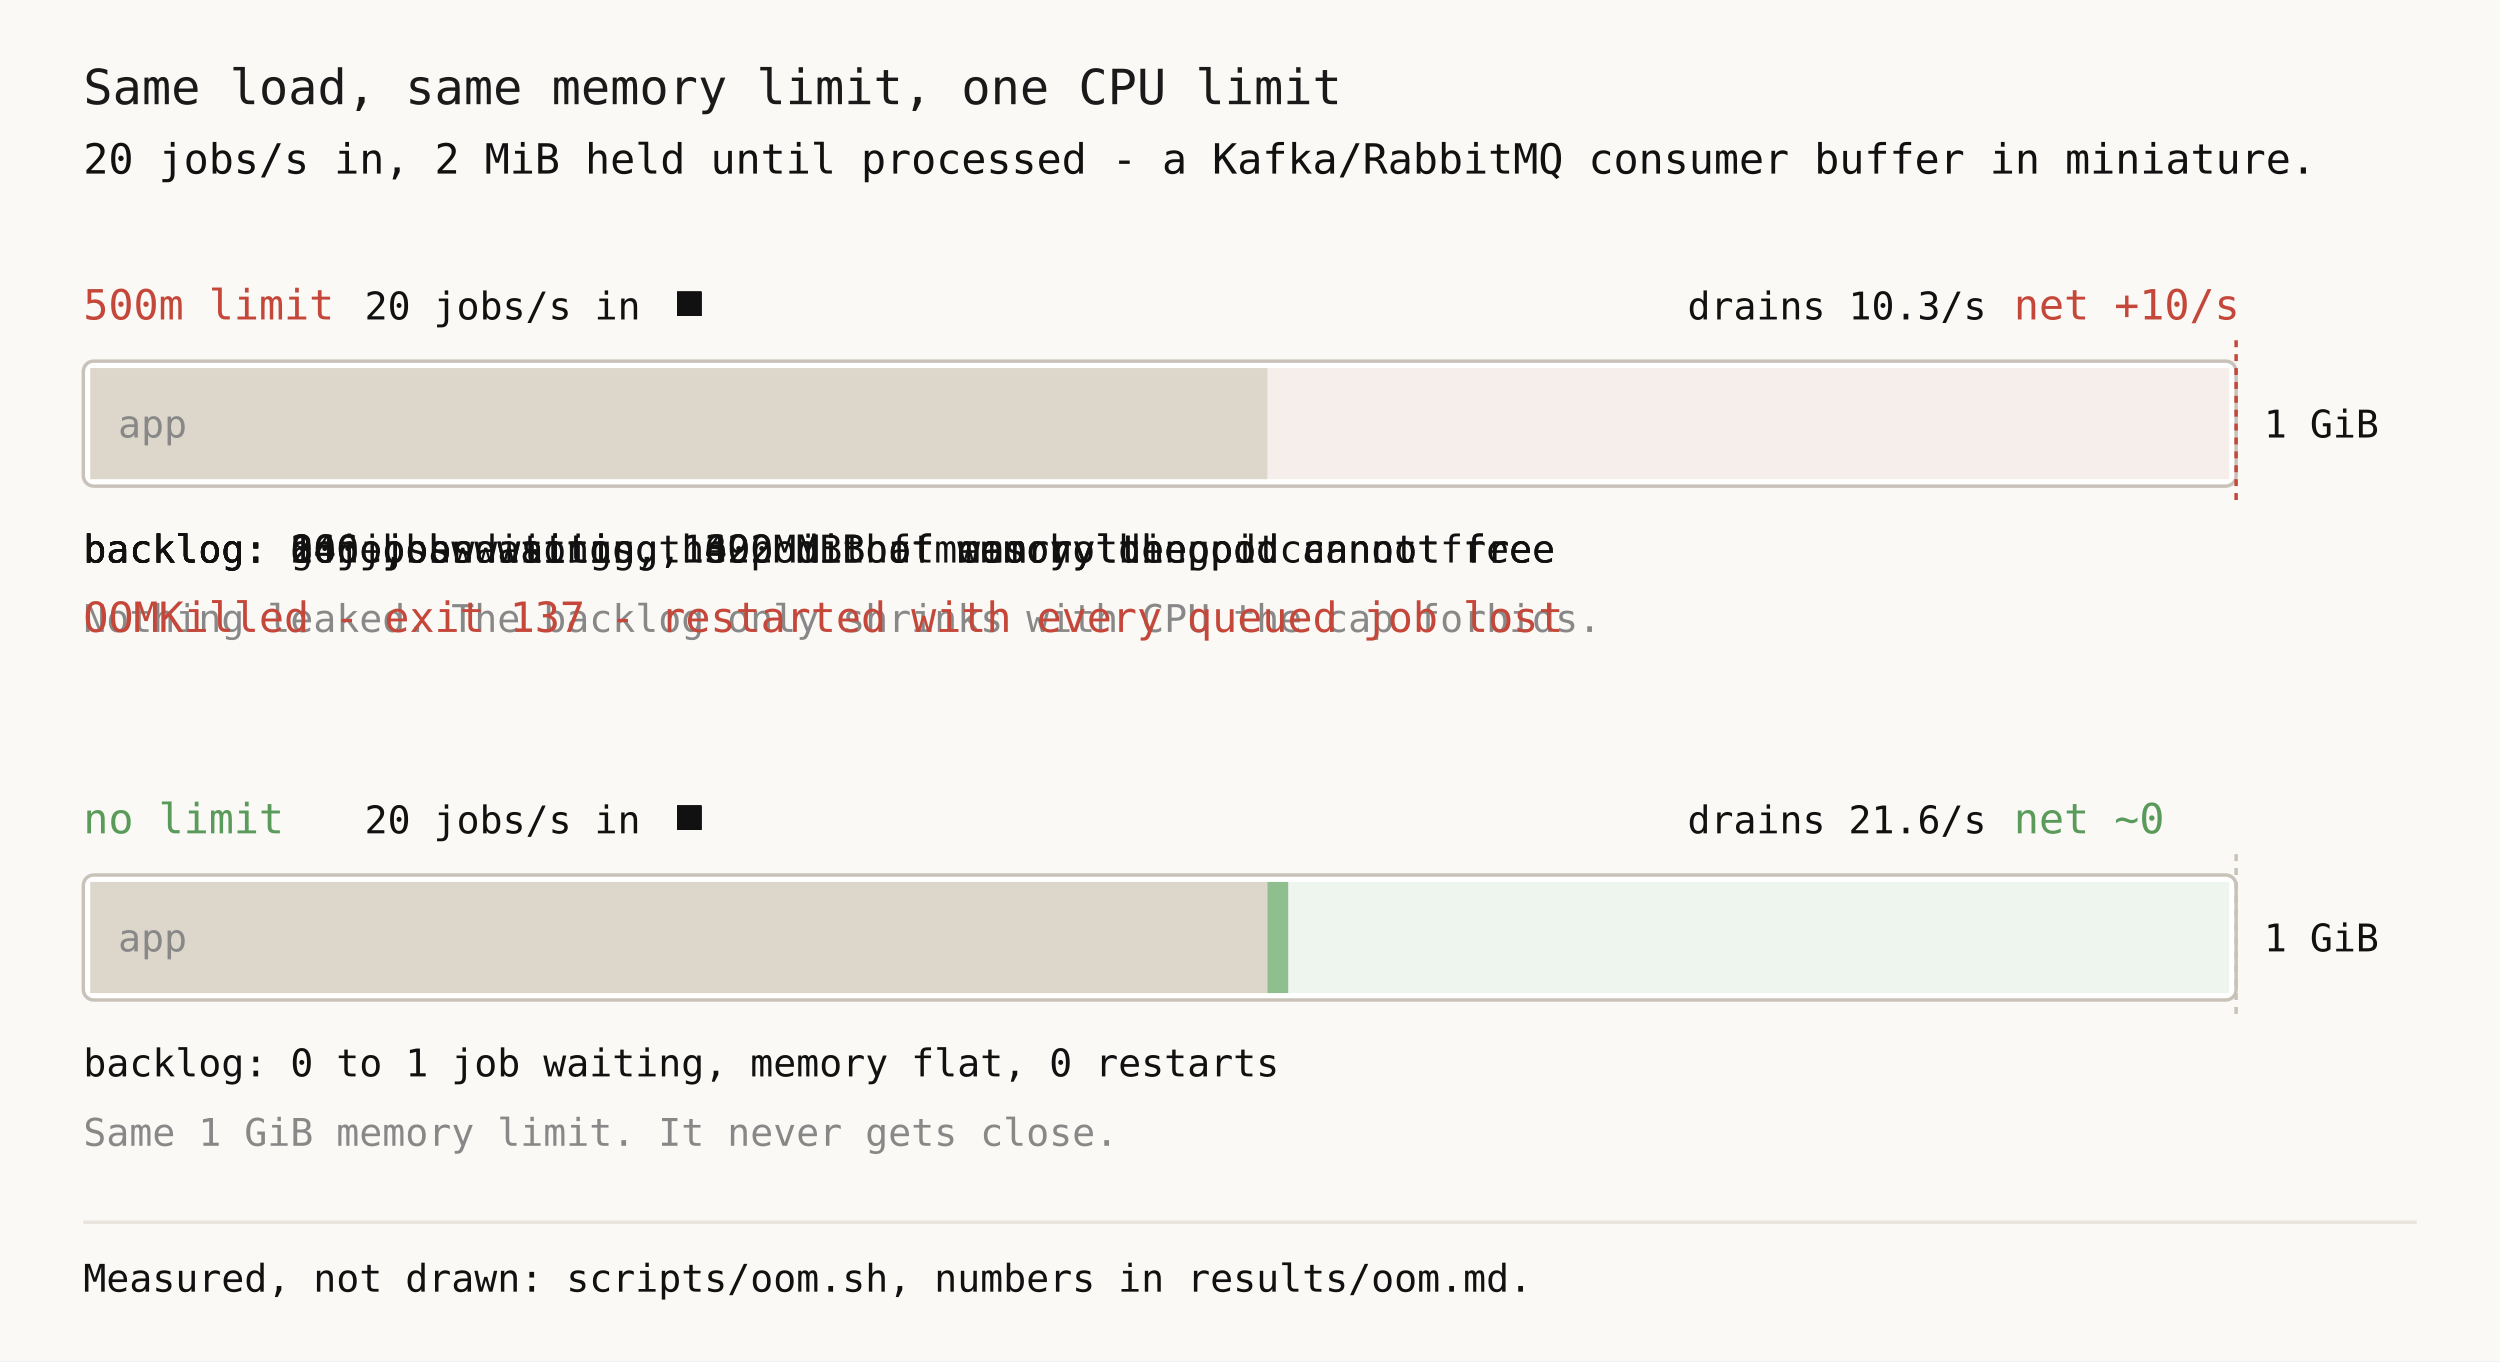
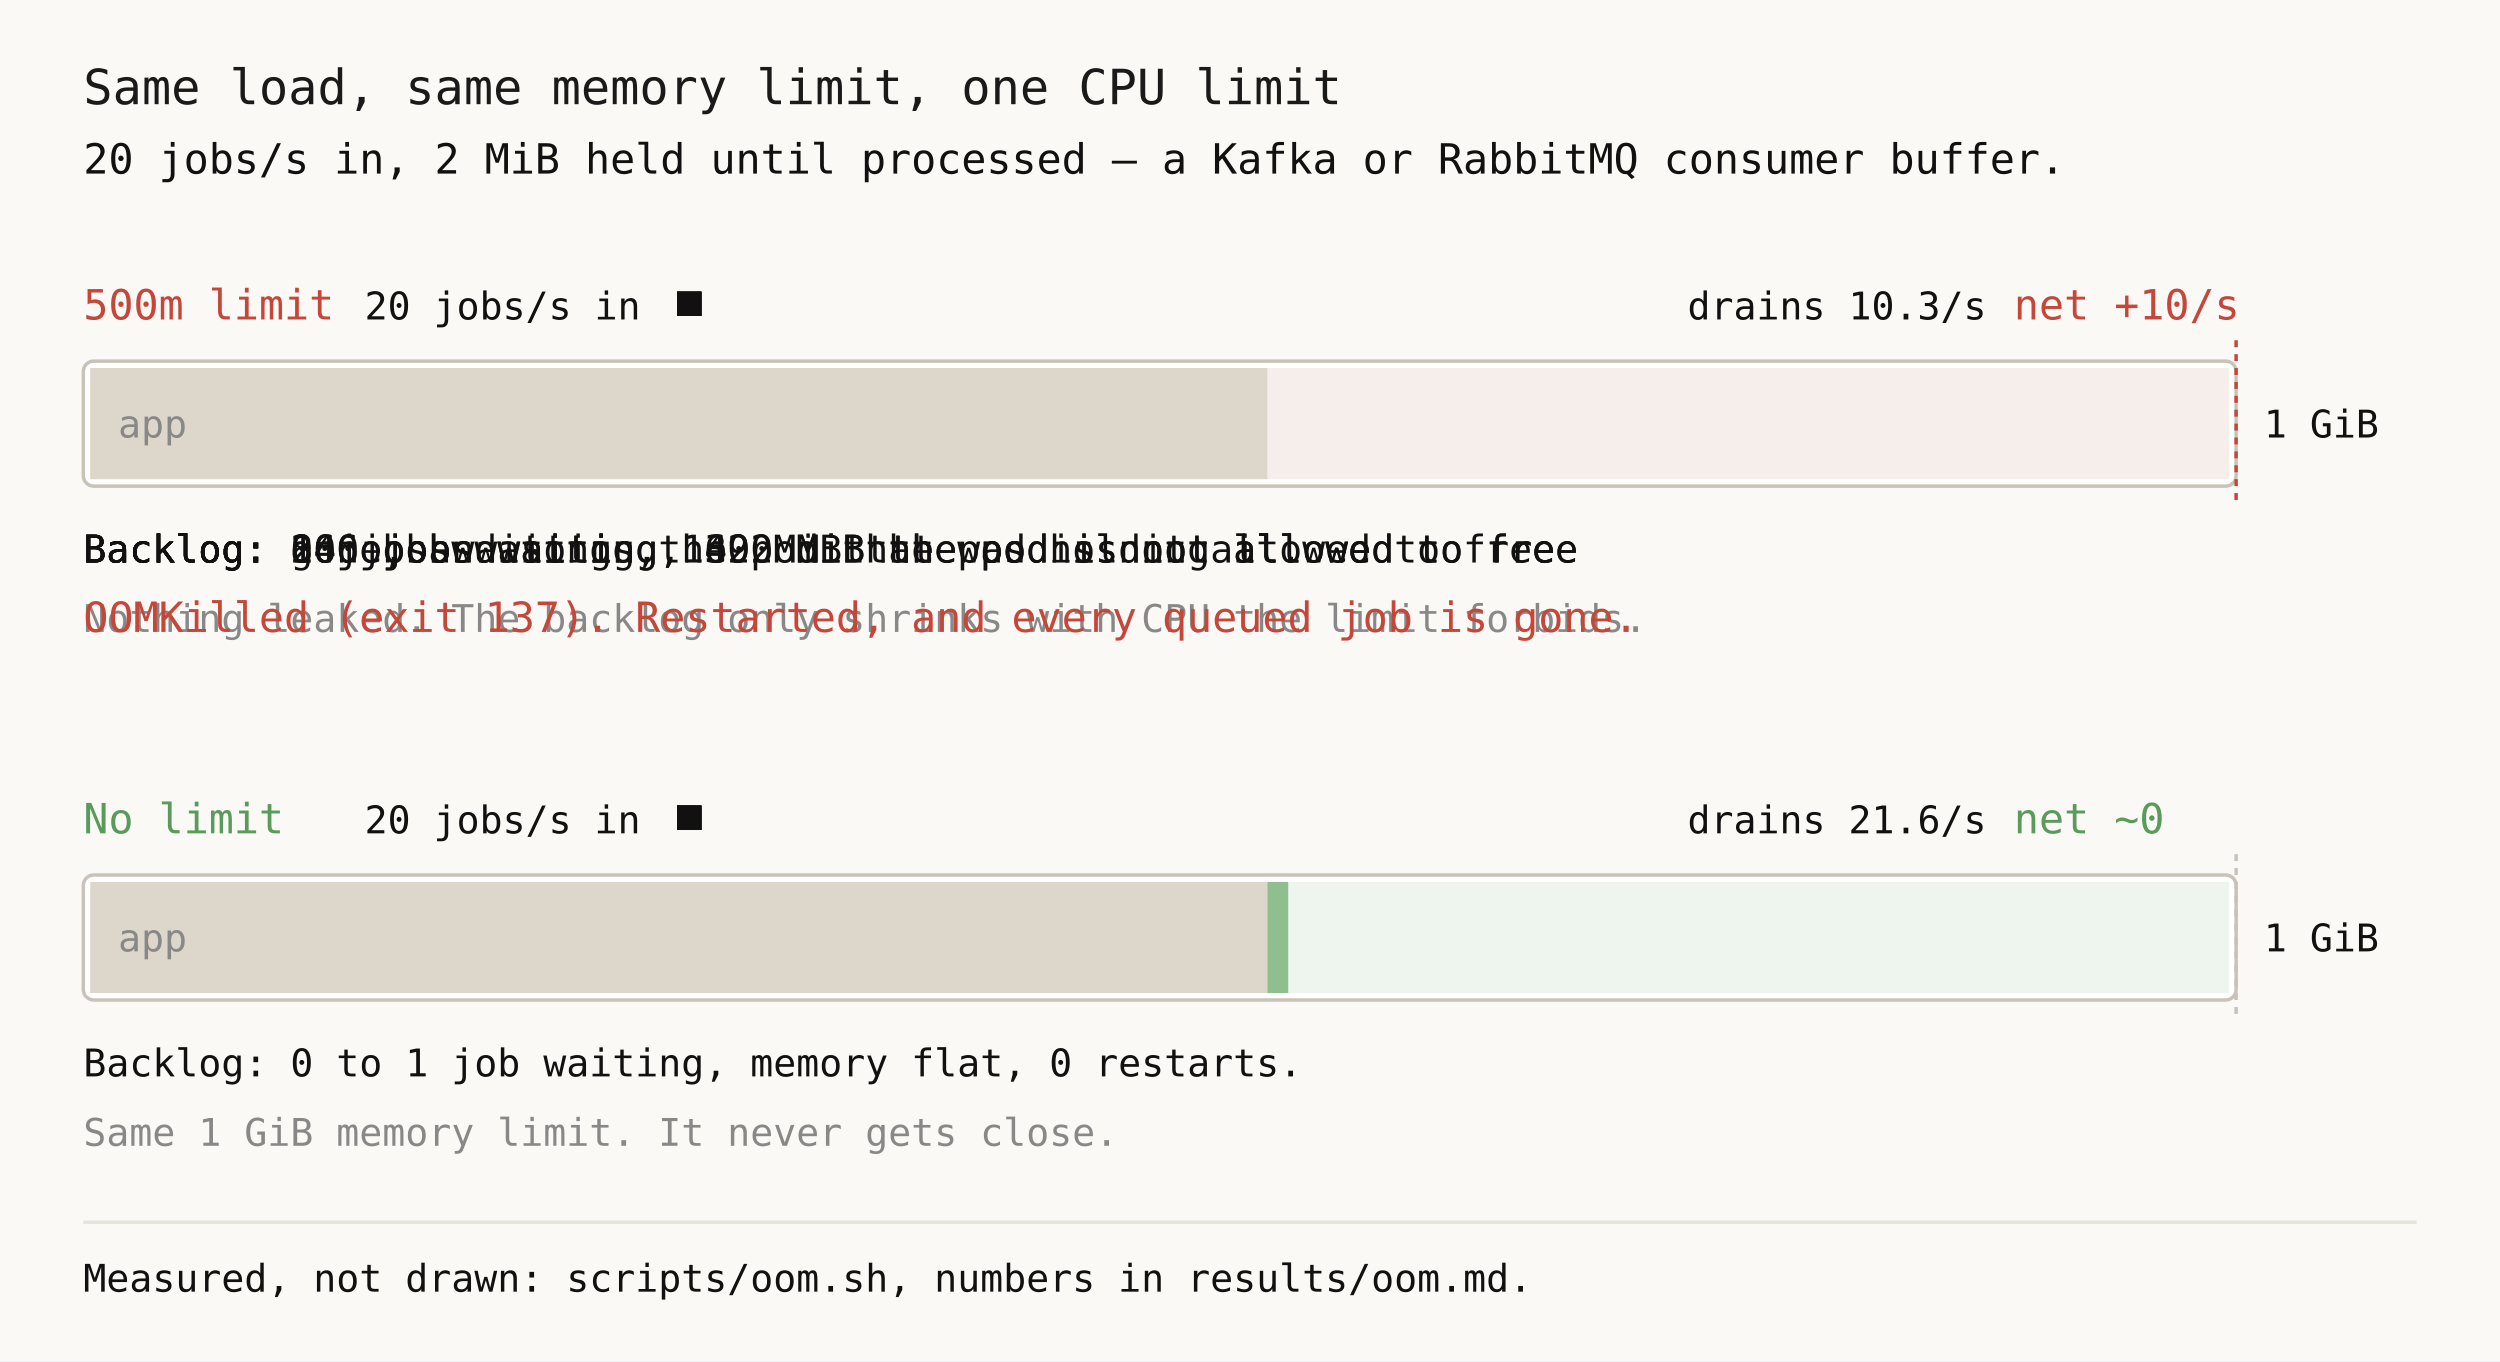
<svg xmlns="http://www.w3.org/2000/svg" width="720" height="392" viewBox="0 0 720 392">
  <style>
    text { font-family: ui-monospace, SFMono-Regular, Menlo, monospace; }
    .title { font-size: 14px; fill: #1a1a1a; }
    .sub { font-size: 12px; fill: #111111; }
    .tiny { font-size: 11px; fill: #111111; }
    .muted { font-size: 11px; fill: #888888; }
    .limitctx { font-size: 12px; fill: #c4473a; }
    .openctx { font-size: 12px; fill: #5a9a5a; }
    .dead { font-size: 12px; fill: #c4473a; }
    .lane { fill: #ffffff; stroke: #c8c2b8; }

    /* One 12s loop. The capped pod fills for 70% of it, dies, and stays
       dead for the rest, which is the whole point: the load never
       changed, only what the pod was allowed to do about it. */
    #backlog   { animation: backlog 12s linear infinite; }
    #flash     { animation: flash   12s linear infinite; }
    #openq     { animation: openq 1.6s ease-in-out infinite; }
    /* step-end: these are state swaps, not fades. Interpolating opacity
       would render two captions on top of each other during the
       handover, so hold each value until the next stop instead. */
    #q0        { animation: q0      12s step-end infinite; }
    #q1        { animation: q1      12s step-end infinite; }
    #q2        { animation: q2      12s step-end infinite; }
    #q3        { animation: q3      12s step-end infinite; }
    #qdead     { animation: qdead   12s step-end infinite; }
    #oomtag    { animation: oomtag  12s step-end infinite; }
    #alivetag  { animation: oomgone 12s step-end infinite; }

    /* Backlog grows 0 -&gt; 279px (0.45 GiB on top of the app's own 0.55 GiB,
       so the bar reaches the 1 GiB cap), then the kill frees all of it. */
    @keyframes backlog {
      0%   { width: 0; }
      70%  { width: 279px; }
      73%  { width: 279px; }
      73.5%, 100% { width: 0; }
    }
    @keyframes flash {
      0%, 71.5% { opacity: 0; }
      73%       { opacity: 0.85; }
      76%, 100% { opacity: 0; }
    }
    @keyframes q0    { 0% { opacity: 1; } 18% { opacity: 0; } }
    @keyframes q1    { 0% { opacity: 0; } 18% { opacity: 1; } 40% { opacity: 0; } }
    @keyframes q2    { 0% { opacity: 0; } 40% { opacity: 1; } 60% { opacity: 0; } }
    @keyframes q3    { 0% { opacity: 0; } 60% { opacity: 1; } 73% { opacity: 0; } }
    @keyframes qdead { 0% { opacity: 0; } 73% { opacity: 1; } }
    @keyframes oomtag  { 0% { opacity: 0; } 73% { opacity: 1; } }
    @keyframes oomgone { 0% { opacity: 1; } 73% { opacity: 0; } }
    @keyframes openq { 0%, 100% { width: 6px; } 50% { width: 15px; } }

    /* Arrivals: same stream into both pods, all the way through. The
       load generator does not stop just because a pod died. */
    .job { animation: arrive 2.4s linear infinite; }
    #j1 { animation-delay: -0.00s; } #j2 { animation-delay: -0.48s; }
    #j3 { animation-delay: -0.96s; } #j4 { animation-delay: -1.44s; }
    #j5 { animation-delay: -1.92s; }
    @keyframes arrive { 0% { x: 195; } 100% { x: 470; } }
  </style>
  <rect width="720" height="392" fill="#faf9f6" />
  <text class="title" x="24" y="30">Same load, same memory limit, one CPU limit</text>
-   <text class="sub" x="24" y="50">20 jobs/s in, 2 MiB held until processed - a Kafka/RabbitMQ consumer buffer in miniature.</text>
+   <text class="sub" x="24" y="50">20 jobs/s in, 2 MiB held until processed — a Kafka or RabbitMQ consumer buffer.</text>
  <text class="limitctx" x="24" y="92">500m limit</text>
  <text class="tiny" x="105" y="92">20 jobs/s in</text>
  <g class="jobs">
    <rect id="j1" class="job" x="195" y="84" width="7" height="7" fill="#111111" />
    <rect id="j2" class="job" x="195" y="84" width="7" height="7" fill="#111111" />
    <rect id="j3" class="job" x="195" y="84" width="7" height="7" fill="#111111" />
    <rect id="j4" class="job" x="195" y="84" width="7" height="7" fill="#111111" />
    <rect id="j5" class="job" x="195" y="84" width="7" height="7" fill="#111111" />
  </g>
  <text class="tiny" x="486" y="92">drains 10.3/s</text>
  <text class="limitctx" x="580" y="92">net +10/s</text>
  <rect class="lane" x="24" y="104" width="620" height="36" rx="3" />
  <rect x="26" y="106" width="616" height="32" fill="#f6eeea" />
  <rect x="26" y="106" width="339" height="32" fill="#ddd6cb" />
  <rect id="backlog" x="365" y="106" width="0" height="32" fill="#c4473a" />
  <rect id="flash" x="26" y="106" width="616" height="32" fill="#c4473a" opacity="0" />
  <text class="muted" x="34" y="126">app</text>
  <line x1="644" y1="98" x2="644" y2="146" stroke="#c4473a" stroke-width="1" stroke-dasharray="2,2" />
  <text class="tiny" x="652" y="126" fill="#c4473a">1 GiB</text>
-   <text id="q0" class="tiny" x="24" y="162">backlog: 0 jobs waiting</text>
-   <text id="q1" class="tiny" x="24" y="162">backlog: 80 jobs waiting, 160 MiB of memory the pod cannot free</text>
-   <text id="q2" class="tiny" x="24" y="162">backlog: 160 jobs waiting, 320 MiB of memory the pod cannot free</text>
-   <text id="q3" class="tiny" x="24" y="162">backlog: 246 jobs waiting, 492 MiB of memory the pod cannot free</text>
-   <text id="qdead" class="tiny" x="24" y="162">backlog: gone, and so is the pod that was holding it</text>
-   <text id="alivetag" class="muted" x="24" y="182">Nothing leaked. The backlog only shrinks with CPU the cap forbids.</text>
-   <text id="oomtag" class="dead" x="24" y="182">OOMKilled - exit 137 - restarted with every queued job lost</text>
-   <text class="openctx" x="24" y="240">no limit</text>
+   <text id="q0" class="tiny" x="24" y="162">Backlog: 0 jobs waiting</text>
+   <text id="q1" class="tiny" x="24" y="162">Backlog: 80 jobs waiting, 160 MiB the pod is not allowed to free</text>
+   <text id="q2" class="tiny" x="24" y="162">Backlog: 160 jobs waiting, 320 MiB the pod is not allowed to free</text>
+   <text id="q3" class="tiny" x="24" y="162">Backlog: 246 jobs waiting, 492 MiB the pod is not allowed to free</text>
+   <text id="qdead" class="tiny" x="24" y="162">Backlog: gone, and so is the pod that was holding it.</text>
+   <text id="alivetag" class="muted" x="24" y="182">Nothing leaked. The backlog only shrinks with CPU the limit forbids.</text>
+   <text id="oomtag" class="dead" x="24" y="182">OOMKilled (exit 137). Restarted, and every queued job is gone.</text>
+   <text class="openctx" x="24" y="240">No limit</text>
  <text class="tiny" x="105" y="240">20 jobs/s in</text>
  <g class="jobs">
    <rect class="job" x="195" y="232" width="7" height="7" fill="#111111" style="animation-delay:-0.24s" />
    <rect class="job" x="195" y="232" width="7" height="7" fill="#111111" style="animation-delay:-0.72s" />
    <rect class="job" x="195" y="232" width="7" height="7" fill="#111111" style="animation-delay:-1.20s" />
    <rect class="job" x="195" y="232" width="7" height="7" fill="#111111" style="animation-delay:-1.68s" />
    <rect class="job" x="195" y="232" width="7" height="7" fill="#111111" style="animation-delay:-2.16s" />
  </g>
  <text class="tiny" x="486" y="240">drains 21.6/s</text>
  <text class="openctx" x="580" y="240">net ~0</text>
  <rect class="lane" x="24" y="252" width="620" height="36" rx="3" />
  <rect x="26" y="254" width="616" height="32" fill="#eef4ee" />
  <rect x="26" y="254" width="339" height="32" fill="#ddd6cb" />
  <rect id="openq" x="365" y="254" width="6" height="32" fill="#8fbf8f" />
  <text class="muted" x="34" y="274">app</text>
  <line x1="644" y1="246" x2="644" y2="294" stroke="#c8c2b8" stroke-width="1" stroke-dasharray="2,2" />
  <text class="tiny" x="652" y="274" fill="#888888">1 GiB</text>
-   <text class="tiny" x="24" y="310">backlog: 0 to 1 job waiting, memory flat, 0 restarts</text>
+   <text class="tiny" x="24" y="310">Backlog: 0 to 1 job waiting, memory flat, 0 restarts.</text>
  <text class="muted" x="24" y="330">Same 1 GiB memory limit. It never gets close.</text>
  <line x1="24" y1="352" x2="696" y2="352" stroke="#e8e4dc" stroke-width="1" />
  <text class="tiny" x="24" y="372">Measured, not drawn: scripts/oom.sh, numbers in results/oom.md.</text>
</svg>
